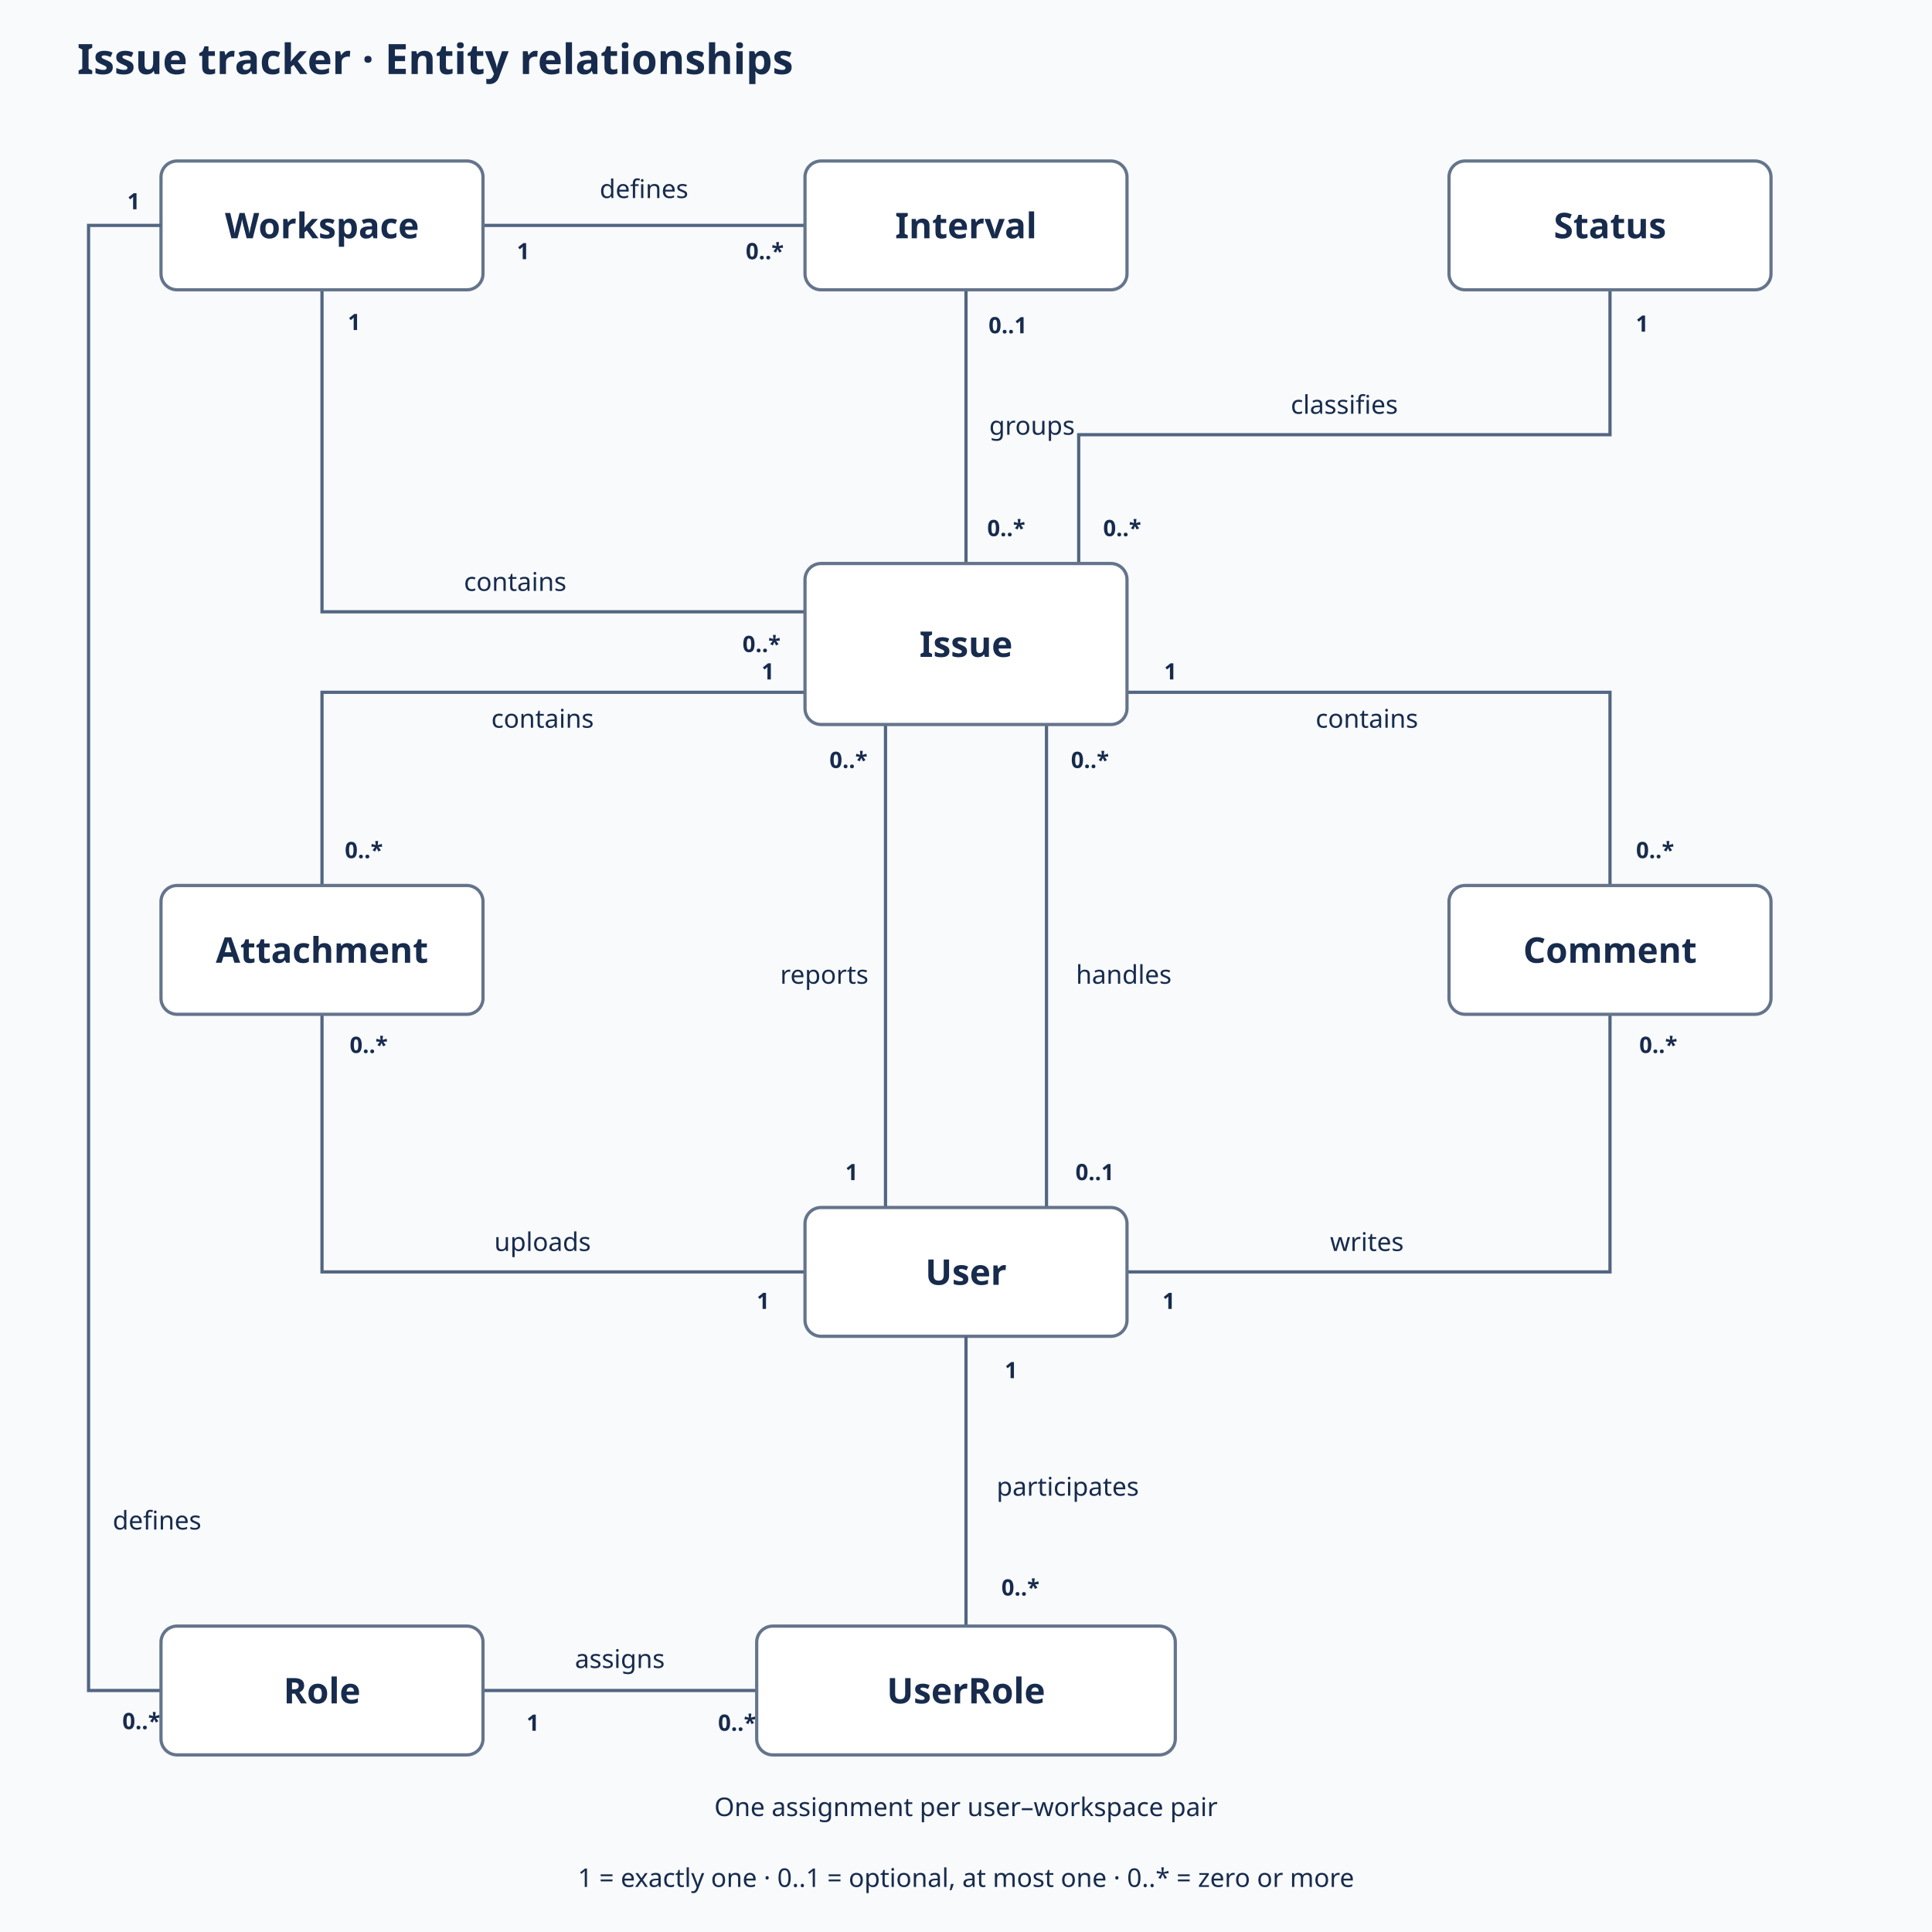
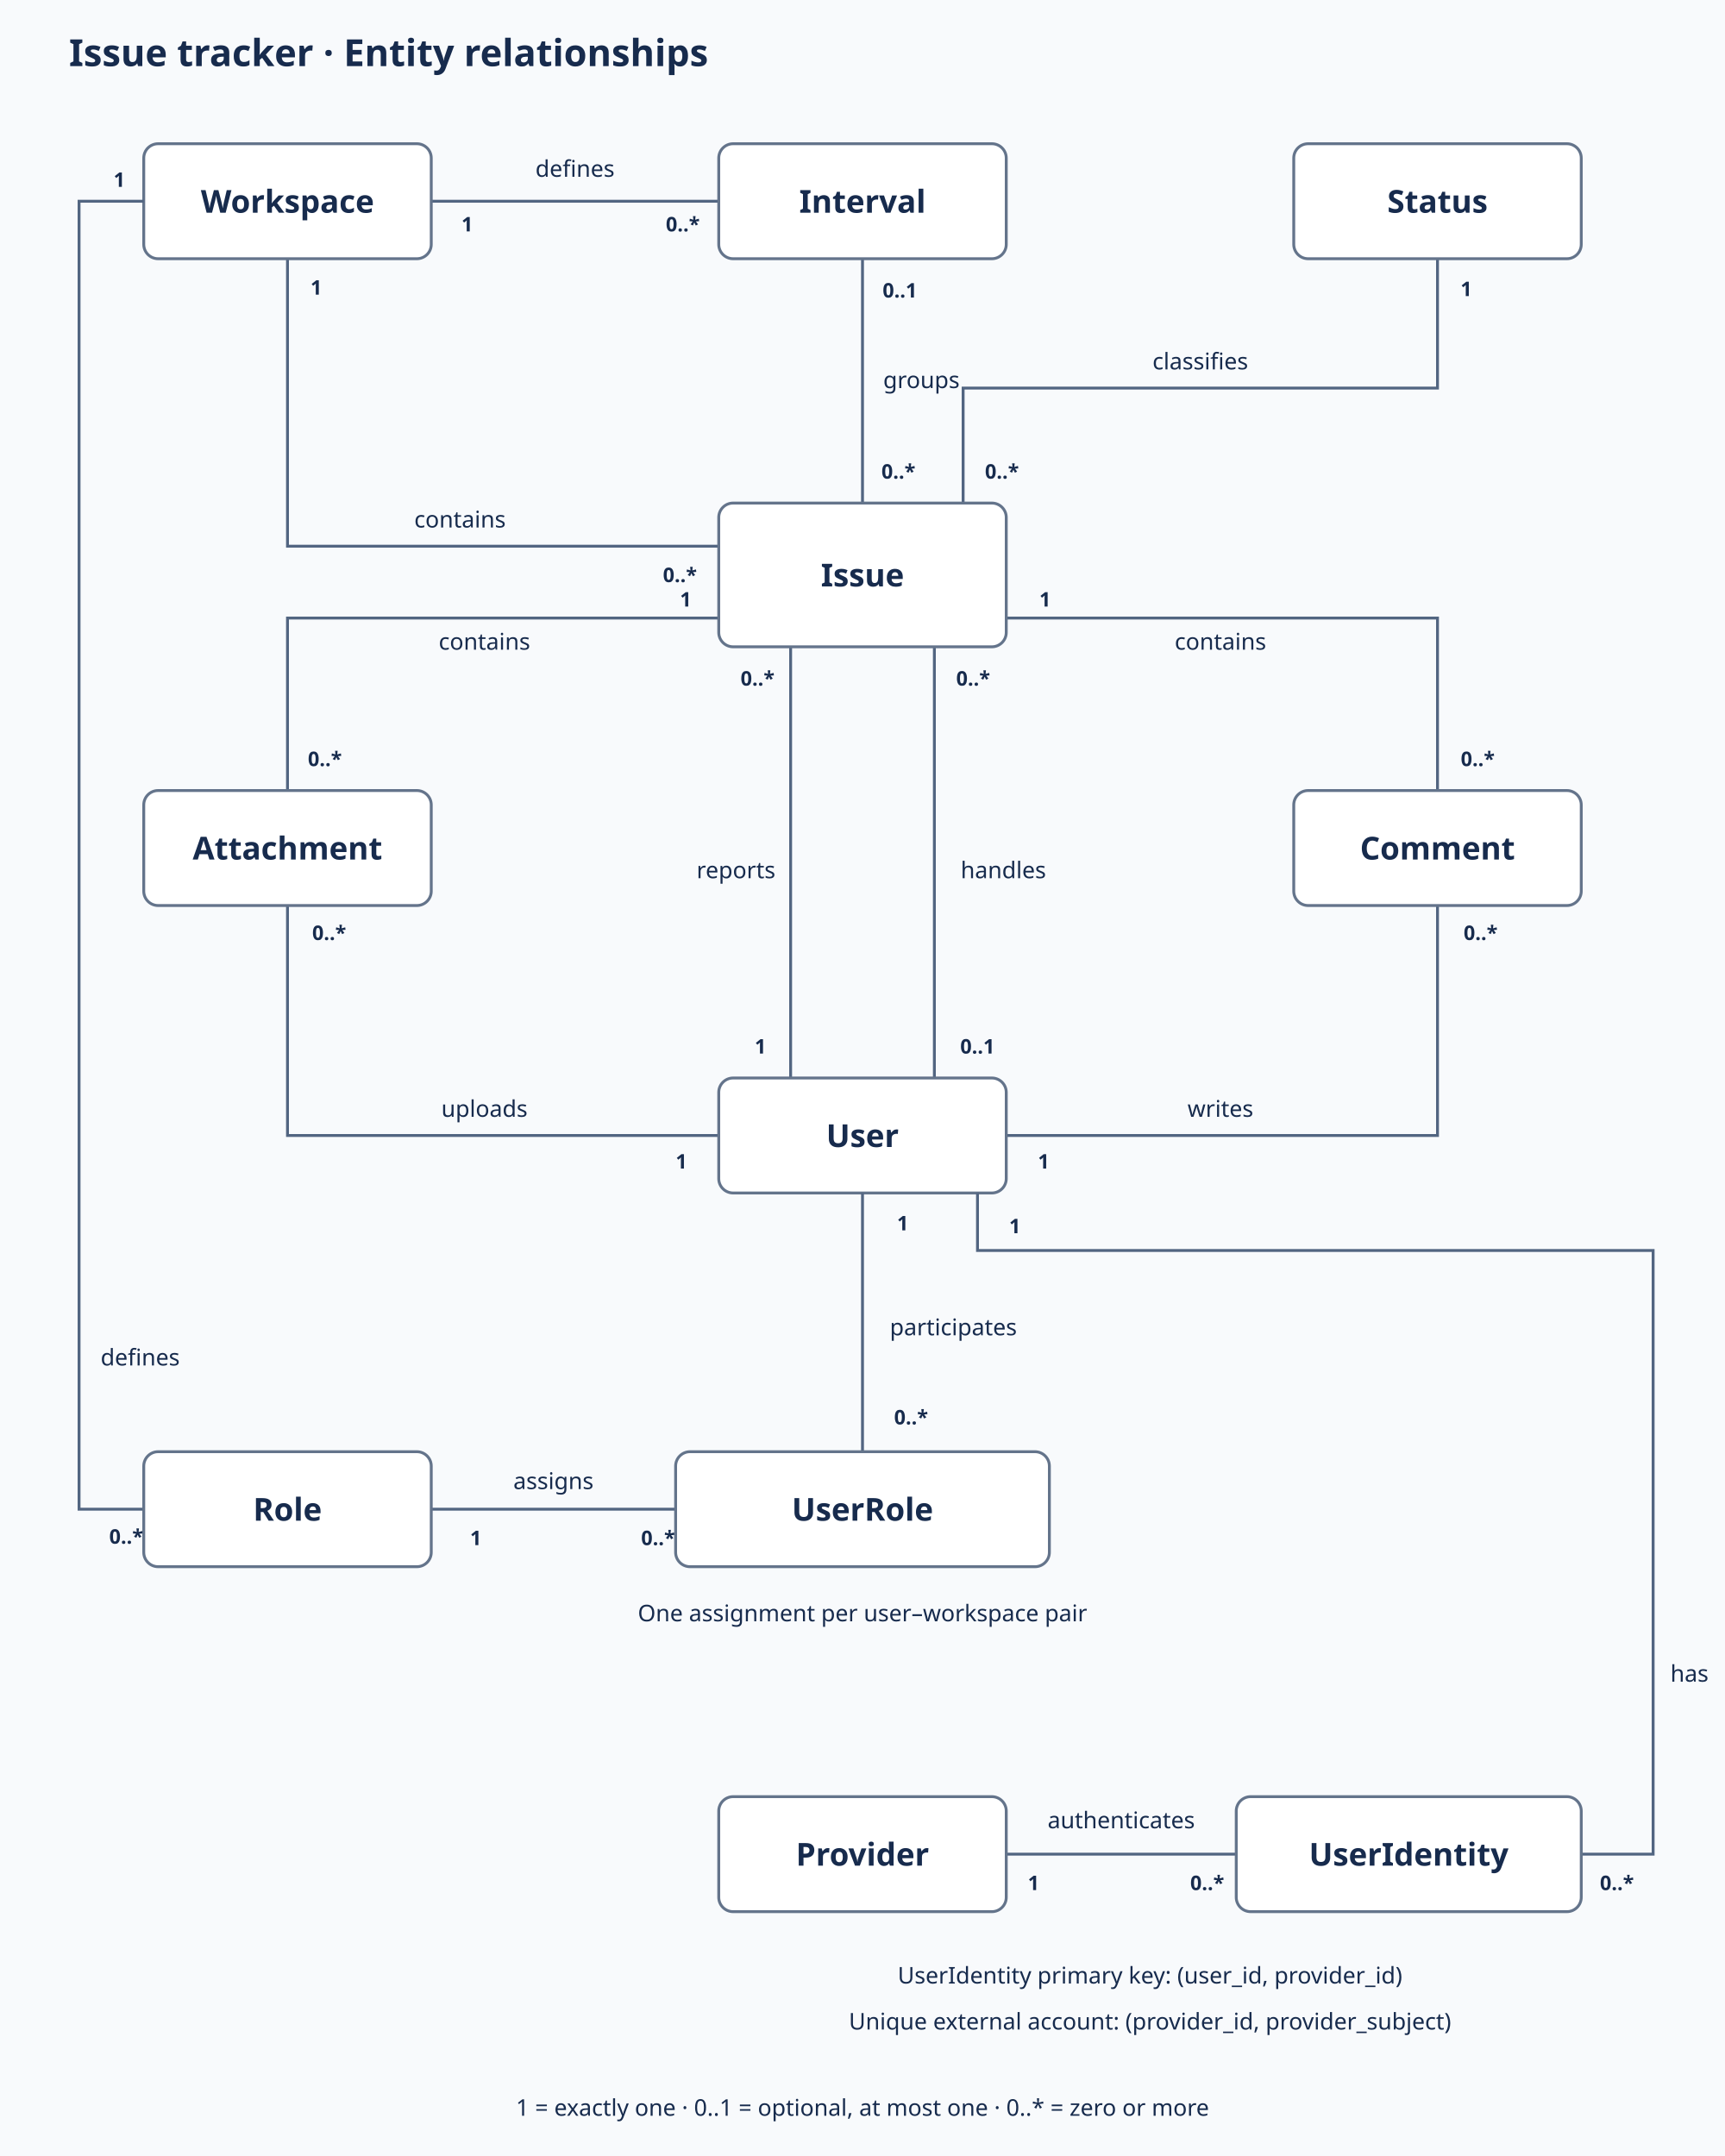
- <svg xmlns="http://www.w3.org/2000/svg" width="1200" height="1200" viewBox="0 0 1200 1200" role="img" aria-labelledby="title description">
+ <svg xmlns="http://www.w3.org/2000/svg" width="1200" height="1500" viewBox="0 0 1200 1500" role="img" aria-labelledby="title description">
  <style>text{font-family:system-ui,sans-serif;fill:#172b4d} .edge{fill:none;stroke:#526581;stroke-width:2} .label{font-size:16px;paint-order:stroke;stroke:#f8fafc;stroke-width:8;stroke-linejoin:round} .count{font-size:14px;font-weight:700;paint-order:stroke;stroke:#f8fafc;stroke-width:6} .entity{fill:#fff;stroke:#64748b;stroke-width:2} .name{font-size:22px;font-weight:650;text-anchor:middle}</style>
-   <rect width="1200" height="1200" fill="#f8fafc" />
+   <rect width="1200" height="1500" fill="#f8fafc" />
  <text x="48" y="46" font-size="26" font-weight="700">Issue tracker · Entity relationships</text>
  <path class="edge" d="M 300 140 H 500" />
  <text x="400" y="123" class="label" text-anchor="middle">defines</text>
  <text x="325" y="161" class="count" text-anchor="middle">1</text>
  <text x="475" y="161" class="count" text-anchor="middle">0..*</text>
  <path class="edge" d="M 200 180 V 380 H 500" />
  <text x="320" y="367" class="label" text-anchor="middle">contains</text>
  <text x="220" y="205" class="count" text-anchor="middle">1</text>
  <text x="473" y="405" class="count" text-anchor="middle">0..*</text>
  <path class="edge" d="M 600 180 V 350" />
  <text x="641" y="270" class="label" text-anchor="middle">groups</text>
  <text x="626" y="207" class="count" text-anchor="middle">0..1</text>
  <text x="625" y="333" class="count" text-anchor="middle">0..*</text>
  <path class="edge" d="M 1000 180 V 270 H 670 V 350" />
  <text x="835" y="257" class="label" text-anchor="middle">classifies</text>
  <text x="1020" y="206" class="count" text-anchor="middle">1</text>
  <text x="697" y="333" class="count" text-anchor="middle">0..*</text>
  <path class="edge" d="M 500 430 H 200 V 550" />
  <text x="337" y="452" class="label" text-anchor="middle">contains</text>
  <text x="477" y="422" class="count" text-anchor="middle">1</text>
  <text x="226" y="533" class="count" text-anchor="middle">0..*</text>
  <path class="edge" d="M 700 430 H 1000 V 550" />
  <text x="849" y="452" class="label" text-anchor="middle">contains</text>
  <text x="727" y="422" class="count" text-anchor="middle">1</text>
  <text x="1028" y="533" class="count" text-anchor="middle">0..*</text>
  <path class="edge" d="M 550 750 V 450" />
  <text x="512" y="611" class="label" text-anchor="middle">reports</text>
  <text x="529" y="733" class="count" text-anchor="middle">1</text>
  <text x="527" y="477" class="count" text-anchor="middle">0..*</text>
  <path class="edge" d="M 650 750 V 450" />
  <text x="698" y="611" class="label" text-anchor="middle">handles</text>
  <text x="680" y="733" class="count" text-anchor="middle">0..1</text>
  <text x="677" y="477" class="count" text-anchor="middle">0..*</text>
  <path class="edge" d="M 500 790 H 200 V 630" />
  <text x="337" y="777" class="label" text-anchor="middle">uploads</text>
  <text x="474" y="813" class="count" text-anchor="middle">1</text>
  <text x="229" y="654" class="count" text-anchor="middle">0..*</text>
  <path class="edge" d="M 700 790 H 1000 V 630" />
  <text x="849" y="777" class="label" text-anchor="middle">writes</text>
  <text x="726" y="813" class="count" text-anchor="middle">1</text>
  <text x="1030" y="654" class="count" text-anchor="middle">0..*</text>
  <rect class="entity" x="100" y="100" width="200" height="80" rx="10" />
  <text x="200" y="148.0" class="name" text-anchor="middle">Workspace</text>
  <rect class="entity" x="500" y="100" width="200" height="80" rx="10" />
  <text x="600" y="148.0" class="name" text-anchor="middle">Interval</text>
  <rect class="entity" x="900" y="100" width="200" height="80" rx="10" />
  <text x="1000" y="148.0" class="name" text-anchor="middle">Status</text>
  <rect class="entity" x="500" y="350" width="200" height="100" rx="10" />
  <text x="600" y="408.0" class="name" text-anchor="middle">Issue</text>
  <rect class="entity" x="100" y="550" width="200" height="80" rx="10" />
  <text x="200" y="598.0" class="name" text-anchor="middle">Attachment</text>
  <rect class="entity" x="900" y="550" width="200" height="80" rx="10" />
  <text x="1000" y="598.0" class="name" text-anchor="middle">Comment</text>
  <rect class="entity" x="500" y="750" width="200" height="80" rx="10" />
  <text x="600" y="798.0" class="name" text-anchor="middle">User</text>
-   <text x="600" y="1172" class="label" text-anchor="middle">1 = exactly one     ·     0..1 = optional, at most one     ·     0..* = zero or more</text>
+   <text x="600" y="1472" class="label" text-anchor="middle">1 = exactly one     ·     0..1 = optional, at most one     ·     0..* = zero or more</text>
  <path class="edge" d="M 100 140 H 55 V 1050 H 100" />
  <text x="79" y="130" class="count">1</text>
  <text x="70" y="950" class="label">defines</text>
  <text x="76" y="1074" class="count">0..*</text>
  <path class="edge" d="M 600 830 V 1010" />
  <text x="624" y="856" class="count">1</text>
  <text x="622" y="991" class="count">0..*</text>
  <text x="619" y="929" class="label">participates</text>
  <path class="edge" d="M 300 1050 H 470" />
  <text x="327" y="1075" class="count">1</text>
  <text x="446" y="1075" class="count">0..*</text>
  <text x="385" y="1036" class="label" text-anchor="middle">assigns</text>
  <rect class="entity" x="470" y="1010" width="260" height="80" rx="10" />
  <text x="600" y="1058" class="name">UserRole</text>
  <rect class="entity" x="100" y="1010" width="200" height="80" rx="10" />
  <text x="200" y="1058" class="name">Role</text>
  <text x="600" y="1128" class="label" text-anchor="middle">One assignment per user–workspace pair</text>
+   <path class="edge" d="M 680 830 V 870 H 1150 V 1290 H 1100" />
+   <text x="702" y="858" class="count">1</text>
+   <text x="1162" y="1170" class="label">has</text>
+   <text x="1113" y="1315" class="count">0..*</text>
+   <path class="edge" d="M 700 1290 H 860" />
+   <text x="715" y="1315" class="count">1</text>
+   <text x="828" y="1315" class="count">0..*</text>
+   <text x="780" y="1272" class="label" text-anchor="middle">authenticates</text>
+   <rect class="entity" x="500" y="1250" width="200" height="80" rx="10" />
+   <text x="600" y="1298" class="name">Provider</text>
+   <rect class="entity" x="860" y="1250" width="240" height="80" rx="10" />
+   <text x="980" y="1298" class="name">UserIdentity</text>
+   <text x="800" y="1380" class="label" text-anchor="middle">UserIdentity primary key: (user_id, provider_id)</text>
+   <text x="800" y="1412" class="label" text-anchor="middle">Unique external account: (provider_id, provider_subject)</text>
</svg>
